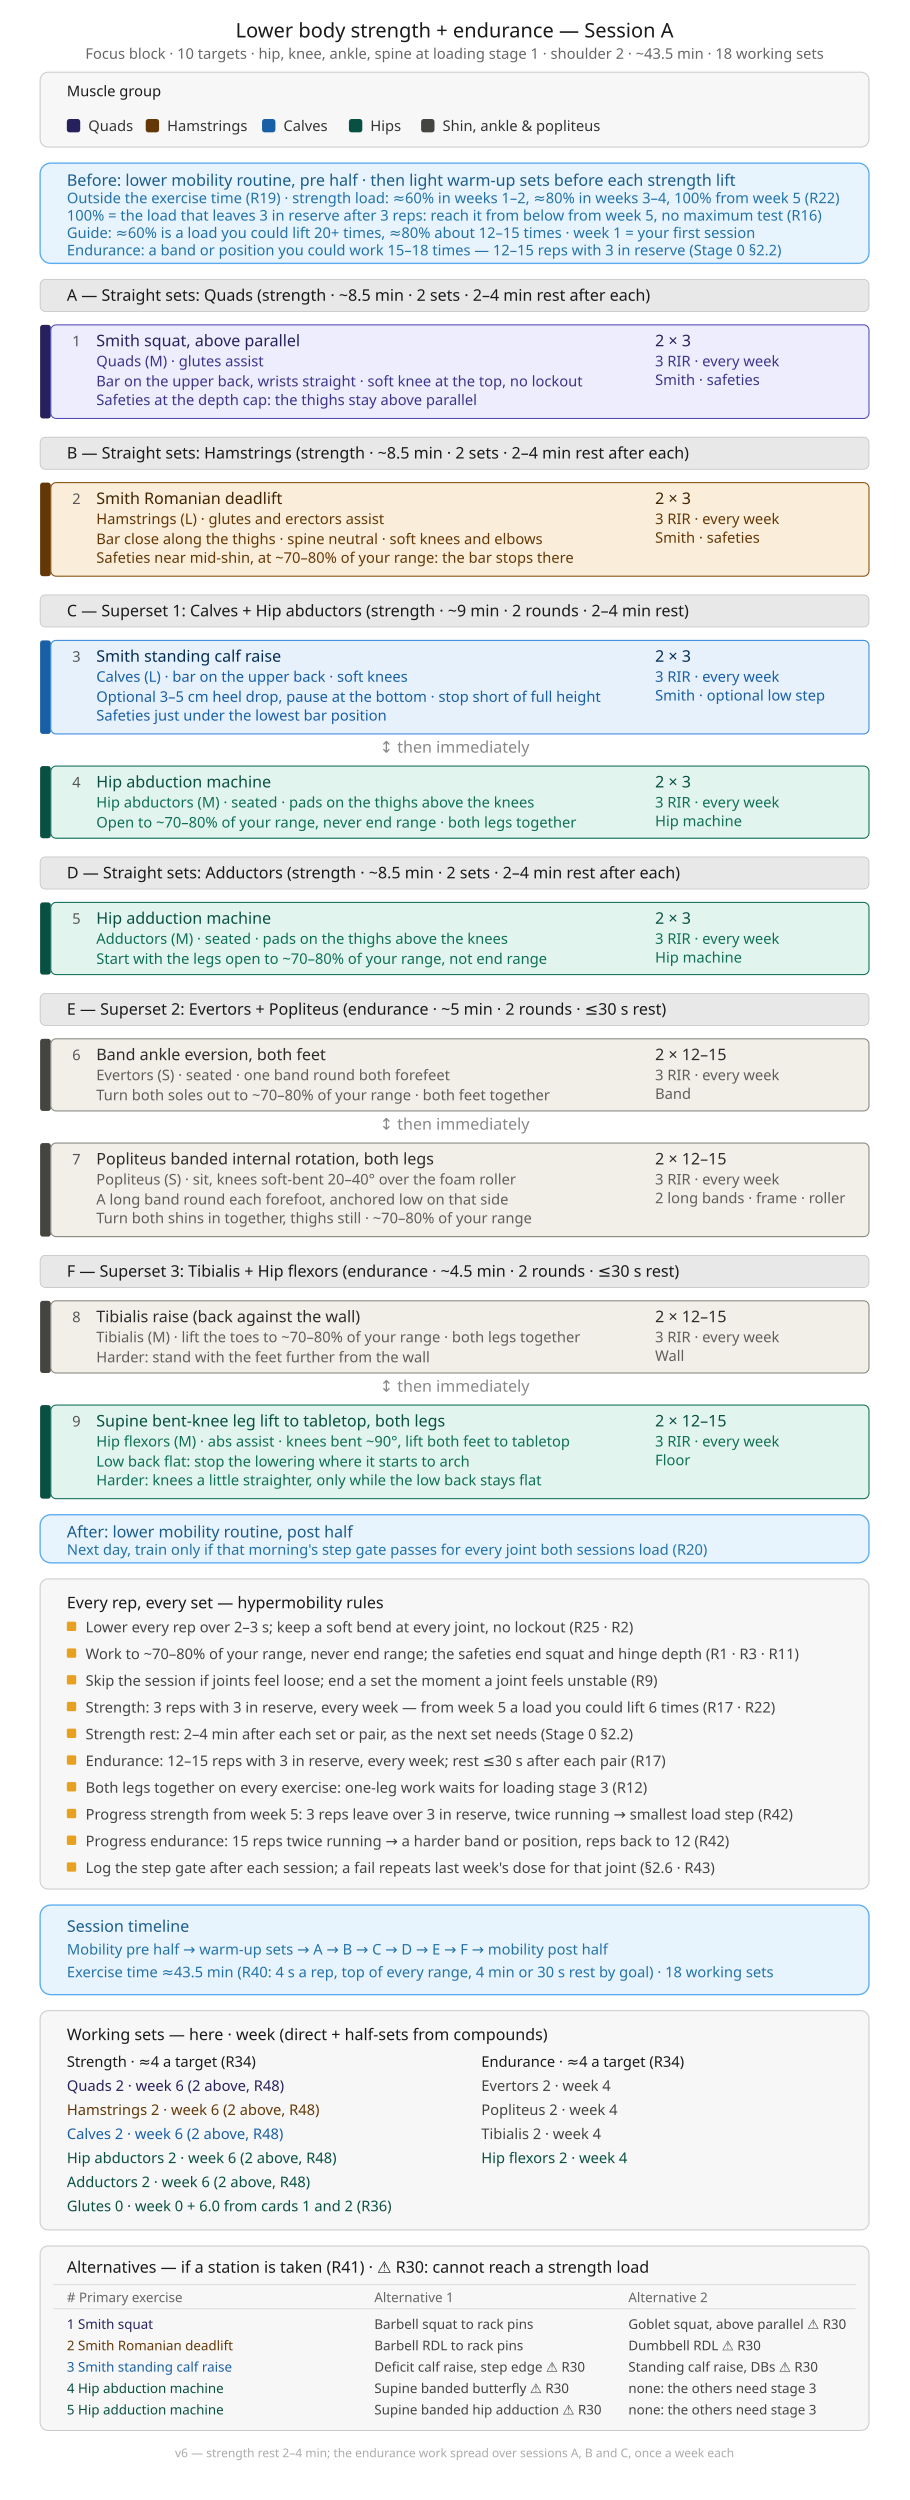
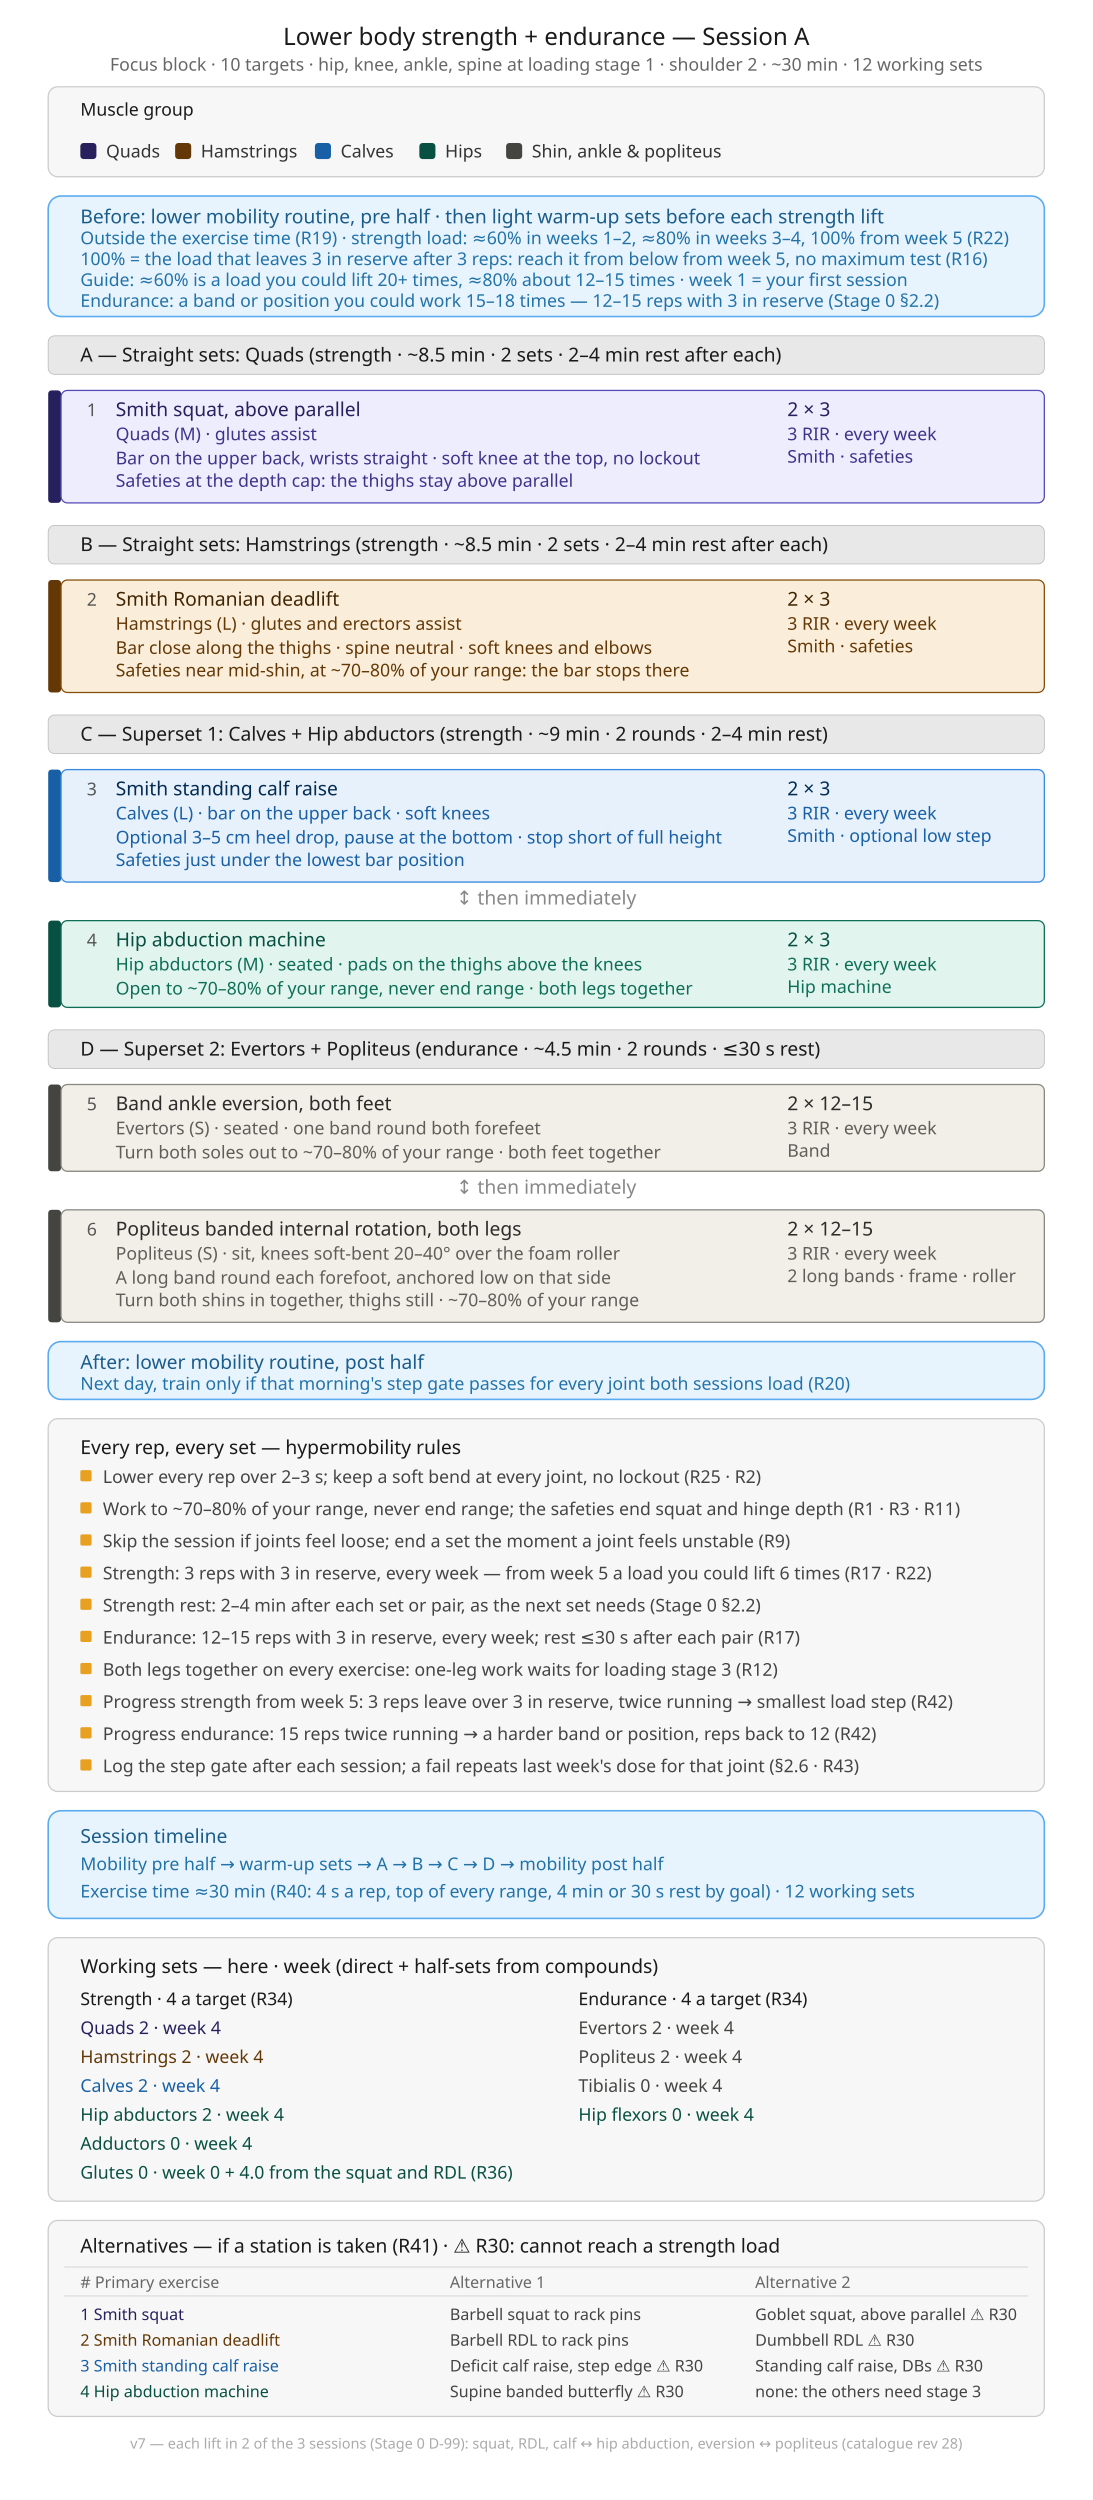
- <svg xmlns="http://www.w3.org/2000/svg" width="100%" viewBox="0 0 680 1870" style="font-family: sans-serif;">
+ <svg xmlns="http://www.w3.org/2000/svg" width="100%" viewBox="0 0 680 1556" style="font-family: sans-serif;">
  <text font-size="15" font-weight="500" fill="#1a1a1a" x="340" y="28" text-anchor="middle">Lower body strength + endurance — Session A</text>
-   <text font-size="11" fill="#666" x="340" y="44" text-anchor="middle">Focus block · 10 targets · hip, knee, ankle, spine at loading stage 1 · shoulder 2 · ~43.5 min · 18 working sets</text>
+   <text font-size="11" fill="#666" x="340" y="44" text-anchor="middle">Focus block · 10 targets · hip, knee, ankle, spine at loading stage 1 · shoulder 2 · ~30 min · 12 working sets</text>
  <rect x="30" y="54" width="620" height="56" rx="6" fill="#f7f7f7" stroke="#ccc" stroke-width="0.8" />
  <text font-size="11" font-weight="500" fill="#1a1a1a" x="50" y="72">Muscle group</text>
  <rect x="50" y="89" width="10" height="10" rx="2" fill="#26215c" />
  <text font-size="11" fill="#333" x="66" y="98">Quads</text>
  <rect x="109" y="89" width="10" height="10" rx="2" fill="#633806" />
  <text font-size="11" fill="#333" x="125" y="98">Hamstrings</text>
  <rect x="196" y="89" width="10" height="10" rx="2" fill="#185fa5" />
  <text font-size="11" fill="#333" x="212" y="98">Calves</text>
  <rect x="261" y="89" width="10" height="10" rx="2" fill="#085041" />
  <text font-size="11" fill="#333" x="277" y="98">Hips</text>
  <rect x="315" y="89" width="10" height="10" rx="2" fill="#444441" />
  <text font-size="11" fill="#333" x="331" y="98">Shin, ankle &amp; popliteus</text>
  <rect x="30" y="122" width="620" height="75" rx="8" fill="#e8f4fd" stroke="#5aabf0" stroke-width="1" />
  <text font-size="12" font-weight="500" fill="#1a5c8a" x="50" y="139">Before: lower mobility routine, pre half · then light warm-up sets before each strength lift</text>
  <text font-size="11" fill="#2272a8" x="50" y="152">Outside the exercise time (R19) · strength load: ≈60% in weeks 1–2, ≈80% in weeks 3–4, 100% from week 5 (R22)</text>
  <text font-size="11" fill="#2272a8" x="50" y="165">100% = the load that leaves 3 in reserve after 3 reps: reach it from below from week 5, no maximum test (R16)</text>
  <text font-size="11" fill="#2272a8" x="50" y="178">Guide: ≈60% is a load you could lift 20+ times, ≈80% about 12–15 times · week 1 = your first session</text>
  <text font-size="11" fill="#2272a8" x="50" y="191">Endurance: a band or position you could work 15–18 times — 12–15 reps with 3 in reserve (Stage 0 §2.2)</text>
  <rect x="30" y="209" width="620" height="24" rx="4" fill="#e8e8e8" stroke="#bbb" stroke-width="0.5" />
  <text font-size="12" font-weight="500" fill="#1a1a1a" x="50" y="225">A — Straight sets: Quads  (strength · ~8.5 min · 2 sets · 2–4 min rest after each)</text>
  <rect x="30" y="243" width="8" height="70" rx="2" fill="#26215c" />
  <rect x="38" y="243" width="612" height="70" rx="4" fill="#eeedfe" stroke="#534ab7" stroke-width="0.8" />
  <text font-size="11" font-weight="500" fill="#555" x="54" y="259">1</text>
  <text font-size="12" font-weight="500" fill="#26215c" x="72" y="259">Smith squat, above parallel</text>
  <text font-size="11" fill="#3c3489" x="72" y="274">Quads (M) · glutes assist</text>
  <text font-size="11" fill="#3c3489" x="72" y="289">Bar on the upper back, wrists straight · soft knee at the top, no lockout</text>
  <text font-size="11" fill="#3c3489" x="72" y="303">Safeties at the depth cap: the thighs stay above parallel</text>
  <text font-size="12" font-weight="500" fill="#26215c" x="490" y="259">2 × 3</text>
  <text font-size="11" fill="#3c3489" x="490" y="274">3 RIR · every week</text>
  <text font-size="11" fill="#3c3489" x="490" y="288">Smith · safeties</text>
  <rect x="30" y="327" width="620" height="24" rx="4" fill="#e8e8e8" stroke="#bbb" stroke-width="0.5" />
  <text font-size="12" font-weight="500" fill="#1a1a1a" x="50" y="343">B — Straight sets: Hamstrings  (strength · ~8.5 min · 2 sets · 2–4 min rest after each)</text>
  <rect x="30" y="361" width="8" height="70" rx="2" fill="#633806" />
  <rect x="38" y="361" width="612" height="70" rx="4" fill="#faeeda" stroke="#854f0b" stroke-width="0.8" />
  <text font-size="11" font-weight="500" fill="#555" x="54" y="377">2</text>
  <text font-size="12" font-weight="500" fill="#412402" x="72" y="377">Smith Romanian deadlift</text>
  <text font-size="11" fill="#633806" x="72" y="392">Hamstrings (L) · glutes and erectors assist</text>
  <text font-size="11" fill="#633806" x="72" y="407">Bar close along the thighs · spine neutral · soft knees and elbows</text>
  <text font-size="11" fill="#633806" x="72" y="421">Safeties near mid-shin, at ~70–80% of your range: the bar stops there</text>
  <text font-size="12" font-weight="500" fill="#412402" x="490" y="377">2 × 3</text>
  <text font-size="11" fill="#633806" x="490" y="392">3 RIR · every week</text>
  <text font-size="11" fill="#633806" x="490" y="406">Smith · safeties</text>
  <rect x="30" y="445" width="620" height="24" rx="4" fill="#e8e8e8" stroke="#bbb" stroke-width="0.5" />
  <text font-size="12" font-weight="500" fill="#1a1a1a" x="50" y="461">C — Superset 1: Calves + Hip abductors  (strength · ~9 min · 2 rounds · 2–4 min rest)</text>
  <rect x="30" y="479" width="8" height="70" rx="2" fill="#185fa5" />
  <rect x="38" y="479" width="612" height="70" rx="4" fill="#e6f1fb" stroke="#378add" stroke-width="0.8" />
  <text font-size="11" font-weight="500" fill="#555" x="54" y="495">3</text>
  <text font-size="12" font-weight="500" fill="#042c53" x="72" y="495">Smith standing calf raise</text>
  <text font-size="11" fill="#185fa5" x="72" y="510">Calves (L) · bar on the upper back · soft knees</text>
  <text font-size="11" fill="#185fa5" x="72" y="525">Optional 3–5 cm heel drop, pause at the bottom · stop short of full height</text>
  <text font-size="11" fill="#185fa5" x="72" y="539">Safeties just under the lowest bar position</text>
  <text font-size="12" font-weight="500" fill="#042c53" x="490" y="495">2 × 3</text>
  <text font-size="11" fill="#185fa5" x="490" y="510">3 RIR · every week</text>
  <text font-size="11" fill="#185fa5" x="490" y="524">Smith · optional low step</text>
  <text font-size="12" fill="#888" x="340" y="563" text-anchor="middle">↕ then immediately</text>
  <rect x="30" y="573" width="8" height="54" rx="2" fill="#085041" />
  <rect x="38" y="573" width="612" height="54" rx="4" fill="#e1f5ee" stroke="#0f6e56" stroke-width="0.8" />
  <text font-size="11" font-weight="500" fill="#555" x="54" y="589">4</text>
  <text font-size="12" font-weight="500" fill="#085041" x="72" y="589">Hip abduction machine</text>
  <text font-size="11" fill="#0f6e56" x="72" y="604">Hip abductors (M) · seated · pads on the thighs above the knees</text>
  <text font-size="11" fill="#0f6e56" x="72" y="619">Open to ~70–80% of your range, never end range · both legs together</text>
  <text font-size="12" font-weight="500" fill="#085041" x="490" y="589">2 × 3</text>
  <text font-size="11" fill="#0f6e56" x="490" y="604">3 RIR · every week</text>
  <text font-size="11" fill="#0f6e56" x="490" y="618">Hip machine</text>
  <rect x="30" y="641" width="620" height="24" rx="4" fill="#e8e8e8" stroke="#bbb" stroke-width="0.5" />
-   <text font-size="12" font-weight="500" fill="#1a1a1a" x="50" y="657">D — Straight sets: Adductors  (strength · ~8.5 min · 2 sets · 2–4 min rest after each)</text>
-   <rect x="30" y="675" width="8" height="54" rx="2" fill="#085041" />
-   <rect x="38" y="675" width="612" height="54" rx="4" fill="#e1f5ee" stroke="#0f6e56" stroke-width="0.8" />
+   <text font-size="12" font-weight="500" fill="#1a1a1a" x="50" y="657">D — Superset 2: Evertors + Popliteus  (endurance · ~4.5 min · 2 rounds · ≤30 s rest)</text>
+   <rect x="30" y="675" width="8" height="54" rx="2" fill="#444441" />
+   <rect x="38" y="675" width="612" height="54" rx="4" fill="#f1efe8" stroke="#888780" stroke-width="0.8" />
  <text font-size="11" font-weight="500" fill="#555" x="54" y="691">5</text>
-   <text font-size="12" font-weight="500" fill="#085041" x="72" y="691">Hip adduction machine</text>
-   <text font-size="11" fill="#0f6e56" x="72" y="706">Adductors (M) · seated · pads on the thighs above the knees</text>
-   <text font-size="11" fill="#0f6e56" x="72" y="721">Start with the legs open to ~70–80% of your range, not end range</text>
-   <text font-size="12" font-weight="500" fill="#085041" x="490" y="691">2 × 3</text>
-   <text font-size="11" fill="#0f6e56" x="490" y="706">3 RIR · every week</text>
-   <text font-size="11" fill="#0f6e56" x="490" y="720">Hip machine</text>
-   <rect x="30" y="743" width="620" height="24" rx="4" fill="#e8e8e8" stroke="#bbb" stroke-width="0.5" />
-   <text font-size="12" font-weight="500" fill="#1a1a1a" x="50" y="759">E — Superset 2: Evertors + Popliteus  (endurance · ~5 min · 2 rounds · ≤30 s rest)</text>
-   <rect x="30" y="777" width="8" height="54" rx="2" fill="#444441" />
-   <rect x="38" y="777" width="612" height="54" rx="4" fill="#f1efe8" stroke="#888780" stroke-width="0.8" />
-   <text font-size="11" font-weight="500" fill="#555" x="54" y="793">6</text>
-   <text font-size="12" font-weight="500" fill="#2c2c2a" x="72" y="793">Band ankle eversion, both feet</text>
-   <text font-size="11" fill="#5f5e5a" x="72" y="808">Evertors (S) · seated · one band round both forefeet</text>
-   <text font-size="11" fill="#5f5e5a" x="72" y="823">Turn both soles out to ~70–80% of your range · both feet together</text>
-   <text font-size="12" font-weight="500" fill="#2c2c2a" x="490" y="793">2 × 12–15</text>
-   <text font-size="11" fill="#5f5e5a" x="490" y="808">3 RIR · every week</text>
-   <text font-size="11" fill="#5f5e5a" x="490" y="822">Band</text>
-   <text font-size="12" fill="#888" x="340" y="845" text-anchor="middle">↕ then immediately</text>
-   <rect x="30" y="855" width="8" height="70" rx="2" fill="#444441" />
-   <rect x="38" y="855" width="612" height="70" rx="4" fill="#f1efe8" stroke="#888780" stroke-width="0.8" />
-   <text font-size="11" font-weight="500" fill="#555" x="54" y="871">7</text>
-   <text font-size="12" font-weight="500" fill="#2c2c2a" x="72" y="871">Popliteus banded internal rotation, both legs</text>
-   <text font-size="11" fill="#5f5e5a" x="72" y="886">Popliteus (S) · sit, knees soft-bent 20–40° over the foam roller</text>
-   <text font-size="11" fill="#5f5e5a" x="72" y="901">A long band round each forefoot, anchored low on that side</text>
-   <text font-size="11" fill="#5f5e5a" x="72" y="915">Turn both shins in together, thighs still · ~70–80% of your range</text>
-   <text font-size="12" font-weight="500" fill="#2c2c2a" x="490" y="871">2 × 12–15</text>
-   <text font-size="11" fill="#5f5e5a" x="490" y="886">3 RIR · every week</text>
-   <text font-size="11" fill="#5f5e5a" x="490" y="900">2 long bands · frame · roller</text>
-   <rect x="30" y="939" width="620" height="24" rx="4" fill="#e8e8e8" stroke="#bbb" stroke-width="0.5" />
-   <text font-size="12" font-weight="500" fill="#1a1a1a" x="50" y="955">F — Superset 3: Tibialis + Hip flexors  (endurance · ~4.5 min · 2 rounds · ≤30 s rest)</text>
-   <rect x="30" y="973" width="8" height="54" rx="2" fill="#444441" />
-   <rect x="38" y="973" width="612" height="54" rx="4" fill="#f1efe8" stroke="#888780" stroke-width="0.8" />
-   <text font-size="11" font-weight="500" fill="#555" x="54" y="989">8</text>
-   <text font-size="12" font-weight="500" fill="#2c2c2a" x="72" y="989">Tibialis raise (back against the wall)</text>
-   <text font-size="11" fill="#5f5e5a" x="72" y="1004">Tibialis (M) · lift the toes to ~70–80% of your range · both legs together</text>
-   <text font-size="11" fill="#5f5e5a" x="72" y="1019">Harder: stand with the feet further from the wall</text>
-   <text font-size="12" font-weight="500" fill="#2c2c2a" x="490" y="989">2 × 12–15</text>
-   <text font-size="11" fill="#5f5e5a" x="490" y="1004">3 RIR · every week</text>
-   <text font-size="11" fill="#5f5e5a" x="490" y="1018">Wall</text>
-   <text font-size="12" fill="#888" x="340" y="1041" text-anchor="middle">↕ then immediately</text>
-   <rect x="30" y="1051" width="8" height="70" rx="2" fill="#085041" />
-   <rect x="38" y="1051" width="612" height="70" rx="4" fill="#e1f5ee" stroke="#0f6e56" stroke-width="0.8" />
-   <text font-size="11" font-weight="500" fill="#555" x="54" y="1067">9</text>
-   <text font-size="12" font-weight="500" fill="#085041" x="72" y="1067">Supine bent-knee leg lift to tabletop, both legs</text>
-   <text font-size="11" fill="#0f6e56" x="72" y="1082">Hip flexors (M) · abs assist · knees bent ~90°, lift both feet to tabletop</text>
-   <text font-size="11" fill="#0f6e56" x="72" y="1097">Low back flat: stop the lowering where it starts to arch</text>
-   <text font-size="11" fill="#0f6e56" x="72" y="1111">Harder: knees a little straighter, only while the low back stays flat</text>
-   <text font-size="12" font-weight="500" fill="#085041" x="490" y="1067">2 × 12–15</text>
-   <text font-size="11" fill="#0f6e56" x="490" y="1082">3 RIR · every week</text>
-   <text font-size="11" fill="#0f6e56" x="490" y="1096">Floor</text>
-   <rect x="30" y="1133" width="620" height="36" rx="8" fill="#e8f4fd" stroke="#5aabf0" stroke-width="1" />
-   <text font-size="12" font-weight="500" fill="#1a5c8a" x="50" y="1150">After: lower mobility routine, post half</text>
-   <text font-size="11" fill="#2272a8" x="50" y="1163">Next day, train only if that morning's step gate passes for every joint both sessions load (R20)</text>
-   <rect x="30" y="1181" width="620" height="232" rx="6" fill="#f7f7f7" stroke="#ccc" stroke-width="0.8" />
-   <text font-size="12" font-weight="500" fill="#1a1a1a" x="50" y="1203">Every rep, every set — hypermobility rules</text>
-   <rect x="50" y="1213" width="7" height="7" rx="1" fill="#e8a020" />
-   <text font-size="11" fill="#444" x="64" y="1221">Lower every rep over 2–3 s; keep a soft bend at every joint, no lockout (R25 · R2)</text>
-   <rect x="50" y="1233" width="7" height="7" rx="1" fill="#e8a020" />
-   <text font-size="11" fill="#444" x="64" y="1241">Work to ~70–80% of your range, never end range; the safeties end squat and hinge depth (R1 · R3 · R11)</text>
-   <rect x="50" y="1253" width="7" height="7" rx="1" fill="#e8a020" />
-   <text font-size="11" fill="#444" x="64" y="1261">Skip the session if joints feel loose; end a set the moment a joint feels unstable (R9)</text>
-   <rect x="50" y="1273" width="7" height="7" rx="1" fill="#e8a020" />
-   <text font-size="11" fill="#444" x="64" y="1281">Strength: 3 reps with 3 in reserve, every week — from week 5 a load you could lift 6 times (R17 · R22)</text>
-   <rect x="50" y="1293" width="7" height="7" rx="1" fill="#e8a020" />
-   <text font-size="11" fill="#444" x="64" y="1301">Strength rest: 2–4 min after each set or pair, as the next set needs (Stage 0 §2.2)</text>
-   <rect x="50" y="1313" width="7" height="7" rx="1" fill="#e8a020" />
-   <text font-size="11" fill="#444" x="64" y="1321">Endurance: 12–15 reps with 3 in reserve, every week; rest ≤30 s after each pair (R17)</text>
-   <rect x="50" y="1333" width="7" height="7" rx="1" fill="#e8a020" />
-   <text font-size="11" fill="#444" x="64" y="1341">Both legs together on every exercise: one-leg work waits for loading stage 3 (R12)</text>
-   <rect x="50" y="1353" width="7" height="7" rx="1" fill="#e8a020" />
-   <text font-size="11" fill="#444" x="64" y="1361">Progress strength from week 5: 3 reps leave over 3 in reserve, twice running → smallest load step (R42)</text>
-   <rect x="50" y="1373" width="7" height="7" rx="1" fill="#e8a020" />
-   <text font-size="11" fill="#444" x="64" y="1381">Progress endurance: 15 reps twice running → a harder band or position, reps back to 12 (R42)</text>
-   <rect x="50" y="1393" width="7" height="7" rx="1" fill="#e8a020" />
-   <text font-size="11" fill="#444" x="64" y="1401">Log the step gate after each session; a fail repeats last week's dose for that joint (§2.6 · R43)</text>
-   <rect x="30" y="1425" width="620" height="67" rx="8" fill="#e8f4fd" stroke="#5aabf0" stroke-width="1" />
-   <text font-size="12" font-weight="500" fill="#1a5c8a" x="50" y="1445">Session timeline</text>
-   <text font-size="11" fill="#2272a8" x="50" y="1462">Mobility pre half → warm-up sets → A → B → C → D → E → F → mobility post half</text>
-   <text font-size="11" fill="#2272a8" x="50" y="1479">Exercise time ≈43.5 min (R40: 4 s a rep, top of every range, 4 min or 30 s rest by goal) · 18 working sets</text>
-   <rect x="30" y="1504" width="620" height="164" rx="6" fill="#f7f7f7" stroke="#ccc" stroke-width="0.8" />
-   <text font-size="12" font-weight="500" fill="#1a1a1a" x="50" y="1526">Working sets — here · week (direct + half-sets from compounds)</text>
-   <text font-size="11" fill="#1a1a1a" x="50" y="1546">Strength · ≈4 a target (R34)</text>
-   <text font-size="11" fill="#26215c" x="50" y="1564">Quads 2 · week 6 (2 above, R48)</text>
-   <text font-size="11" fill="#633806" x="50" y="1582">Hamstrings 2 · week 6 (2 above, R48)</text>
-   <text font-size="11" fill="#185fa5" x="50" y="1600">Calves 2 · week 6 (2 above, R48)</text>
-   <text font-size="11" fill="#085041" x="50" y="1618">Hip abductors 2 · week 6 (2 above, R48)</text>
-   <text font-size="11" fill="#085041" x="50" y="1636">Adductors 2 · week 6 (2 above, R48)</text>
-   <text font-size="11" fill="#085041" x="50" y="1654">Glutes 0 · week 0 + 6.0 from cards 1 and 2 (R36)</text>
-   <text font-size="11" fill="#1a1a1a" x="360" y="1546">Endurance · ≈4 a target (R34)</text>
-   <text font-size="11" fill="#444441" x="360" y="1564">Evertors 2 · week 4</text>
-   <text font-size="11" fill="#444441" x="360" y="1582">Popliteus 2 · week 4</text>
-   <text font-size="11" fill="#444441" x="360" y="1600">Tibialis 2 · week 4</text>
-   <text font-size="11" fill="#085041" x="360" y="1618">Hip flexors 2 · week 4</text>
-   <rect x="30" y="1680" width="620" height="138" rx="6" fill="#f7f7f7" stroke="#ccc" stroke-width="0.8" />
-   <text font-size="12" font-weight="500" fill="#1a1a1a" x="50" y="1700">Alternatives — if a station is taken (R41) · ⚠ R30: cannot reach a strength load</text>
-   <line x1="40" y1="1709" x2="640" y2="1709" stroke="#ccc" stroke-width="0.5" />
-   <text font-size="10" font-weight="500" fill="#666" x="50" y="1722">#  Primary exercise</text>
-   <text font-size="10" font-weight="500" fill="#666" x="280" y="1722">Alternative 1</text>
-   <text font-size="10" font-weight="500" fill="#666" x="470" y="1722">Alternative 2</text>
-   <line x1="40" y1="1727" x2="640" y2="1727" stroke="#ccc" stroke-width="0.5" />
-   <text font-size="10" fill="#26215c" x="50" y="1742">1  Smith squat</text>
-   <text font-size="10" fill="#444" x="280" y="1742">Barbell squat to rack pins</text>
-   <text font-size="10" fill="#444" x="470" y="1742">Goblet squat, above parallel ⚠ R30</text>
-   <text font-size="10" fill="#633806" x="50" y="1758">2  Smith Romanian deadlift</text>
-   <text font-size="10" fill="#444" x="280" y="1758">Barbell RDL to rack pins</text>
-   <text font-size="10" fill="#444" x="470" y="1758">Dumbbell RDL ⚠ R30</text>
-   <text font-size="10" fill="#185fa5" x="50" y="1774">3  Smith standing calf raise</text>
-   <text font-size="10" fill="#444" x="280" y="1774">Deficit calf raise, step edge ⚠ R30</text>
-   <text font-size="10" fill="#444" x="470" y="1774">Standing calf raise, DBs ⚠ R30</text>
-   <text font-size="10" fill="#085041" x="50" y="1790">4  Hip abduction machine</text>
-   <text font-size="10" fill="#444" x="280" y="1790">Supine banded butterfly ⚠ R30</text>
-   <text font-size="10" fill="#444" x="470" y="1790">none: the others need stage 3</text>
-   <text font-size="10" fill="#085041" x="50" y="1806">5  Hip adduction machine</text>
-   <text font-size="10" fill="#444" x="280" y="1806">Supine banded hip adduction ⚠ R30</text>
-   <text font-size="10" fill="#444" x="470" y="1806">none: the others need stage 3</text>
-   <text font-size="9" fill="#aaa" x="340" y="1838" text-anchor="middle">v6 — strength rest 2–4 min; the endurance work spread over sessions A, B and C, once a week each</text>
+   <text font-size="12" font-weight="500" fill="#2c2c2a" x="72" y="691">Band ankle eversion, both feet</text>
+   <text font-size="11" fill="#5f5e5a" x="72" y="706">Evertors (S) · seated · one band round both forefeet</text>
+   <text font-size="11" fill="#5f5e5a" x="72" y="721">Turn both soles out to ~70–80% of your range · both feet together</text>
+   <text font-size="12" font-weight="500" fill="#2c2c2a" x="490" y="691">2 × 12–15</text>
+   <text font-size="11" fill="#5f5e5a" x="490" y="706">3 RIR · every week</text>
+   <text font-size="11" fill="#5f5e5a" x="490" y="720">Band</text>
+   <text font-size="12" fill="#888" x="340" y="743" text-anchor="middle">↕ then immediately</text>
+   <rect x="30" y="753" width="8" height="70" rx="2" fill="#444441" />
+   <rect x="38" y="753" width="612" height="70" rx="4" fill="#f1efe8" stroke="#888780" stroke-width="0.8" />
+   <text font-size="11" font-weight="500" fill="#555" x="54" y="769">6</text>
+   <text font-size="12" font-weight="500" fill="#2c2c2a" x="72" y="769">Popliteus banded internal rotation, both legs</text>
+   <text font-size="11" fill="#5f5e5a" x="72" y="784">Popliteus (S) · sit, knees soft-bent 20–40° over the foam roller</text>
+   <text font-size="11" fill="#5f5e5a" x="72" y="799">A long band round each forefoot, anchored low on that side</text>
+   <text font-size="11" fill="#5f5e5a" x="72" y="813">Turn both shins in together, thighs still · ~70–80% of your range</text>
+   <text font-size="12" font-weight="500" fill="#2c2c2a" x="490" y="769">2 × 12–15</text>
+   <text font-size="11" fill="#5f5e5a" x="490" y="784">3 RIR · every week</text>
+   <text font-size="11" fill="#5f5e5a" x="490" y="798">2 long bands · frame · roller</text>
+   <rect x="30" y="835" width="620" height="36" rx="8" fill="#e8f4fd" stroke="#5aabf0" stroke-width="1" />
+   <text font-size="12" font-weight="500" fill="#1a5c8a" x="50" y="852">After: lower mobility routine, post half</text>
+   <text font-size="11" fill="#2272a8" x="50" y="865">Next day, train only if that morning's step gate passes for every joint both sessions load (R20)</text>
+   <rect x="30" y="883" width="620" height="232" rx="6" fill="#f7f7f7" stroke="#ccc" stroke-width="0.8" />
+   <text font-size="12" font-weight="500" fill="#1a1a1a" x="50" y="905">Every rep, every set — hypermobility rules</text>
+   <rect x="50" y="915" width="7" height="7" rx="1" fill="#e8a020" />
+   <text font-size="11" fill="#444" x="64" y="923">Lower every rep over 2–3 s; keep a soft bend at every joint, no lockout (R25 · R2)</text>
+   <rect x="50" y="935" width="7" height="7" rx="1" fill="#e8a020" />
+   <text font-size="11" fill="#444" x="64" y="943">Work to ~70–80% of your range, never end range; the safeties end squat and hinge depth (R1 · R3 · R11)</text>
+   <rect x="50" y="955" width="7" height="7" rx="1" fill="#e8a020" />
+   <text font-size="11" fill="#444" x="64" y="963">Skip the session if joints feel loose; end a set the moment a joint feels unstable (R9)</text>
+   <rect x="50" y="975" width="7" height="7" rx="1" fill="#e8a020" />
+   <text font-size="11" fill="#444" x="64" y="983">Strength: 3 reps with 3 in reserve, every week — from week 5 a load you could lift 6 times (R17 · R22)</text>
+   <rect x="50" y="995" width="7" height="7" rx="1" fill="#e8a020" />
+   <text font-size="11" fill="#444" x="64" y="1003">Strength rest: 2–4 min after each set or pair, as the next set needs (Stage 0 §2.2)</text>
+   <rect x="50" y="1015" width="7" height="7" rx="1" fill="#e8a020" />
+   <text font-size="11" fill="#444" x="64" y="1023">Endurance: 12–15 reps with 3 in reserve, every week; rest ≤30 s after each pair (R17)</text>
+   <rect x="50" y="1035" width="7" height="7" rx="1" fill="#e8a020" />
+   <text font-size="11" fill="#444" x="64" y="1043">Both legs together on every exercise: one-leg work waits for loading stage 3 (R12)</text>
+   <rect x="50" y="1055" width="7" height="7" rx="1" fill="#e8a020" />
+   <text font-size="11" fill="#444" x="64" y="1063">Progress strength from week 5: 3 reps leave over 3 in reserve, twice running → smallest load step (R42)</text>
+   <rect x="50" y="1075" width="7" height="7" rx="1" fill="#e8a020" />
+   <text font-size="11" fill="#444" x="64" y="1083">Progress endurance: 15 reps twice running → a harder band or position, reps back to 12 (R42)</text>
+   <rect x="50" y="1095" width="7" height="7" rx="1" fill="#e8a020" />
+   <text font-size="11" fill="#444" x="64" y="1103">Log the step gate after each session; a fail repeats last week's dose for that joint (§2.6 · R43)</text>
+   <rect x="30" y="1127" width="620" height="67" rx="8" fill="#e8f4fd" stroke="#5aabf0" stroke-width="1" />
+   <text font-size="12" font-weight="500" fill="#1a5c8a" x="50" y="1147">Session timeline</text>
+   <text font-size="11" fill="#2272a8" x="50" y="1164">Mobility pre half → warm-up sets → A → B → C → D → mobility post half</text>
+   <text font-size="11" fill="#2272a8" x="50" y="1181">Exercise time ≈30 min (R40: 4 s a rep, top of every range, 4 min or 30 s rest by goal) · 12 working sets</text>
+   <rect x="30" y="1206" width="620" height="164" rx="6" fill="#f7f7f7" stroke="#ccc" stroke-width="0.8" />
+   <text font-size="12" font-weight="500" fill="#1a1a1a" x="50" y="1228">Working sets — here · week (direct + half-sets from compounds)</text>
+   <text font-size="11" fill="#1a1a1a" x="50" y="1248">Strength · 4 a target (R34)</text>
+   <text font-size="11" fill="#26215c" x="50" y="1266">Quads 2 · week 4</text>
+   <text font-size="11" fill="#633806" x="50" y="1284">Hamstrings 2 · week 4</text>
+   <text font-size="11" fill="#185fa5" x="50" y="1302">Calves 2 · week 4</text>
+   <text font-size="11" fill="#085041" x="50" y="1320">Hip abductors 2 · week 4</text>
+   <text font-size="11" fill="#085041" x="50" y="1338">Adductors 0 · week 4</text>
+   <text font-size="11" fill="#085041" x="50" y="1356">Glutes 0 · week 0 + 4.0 from the squat and RDL (R36)</text>
+   <text font-size="11" fill="#1a1a1a" x="360" y="1248">Endurance · 4 a target (R34)</text>
+   <text font-size="11" fill="#444441" x="360" y="1266">Evertors 2 · week 4</text>
+   <text font-size="11" fill="#444441" x="360" y="1284">Popliteus 2 · week 4</text>
+   <text font-size="11" fill="#444441" x="360" y="1302">Tibialis 0 · week 4</text>
+   <text font-size="11" fill="#085041" x="360" y="1320">Hip flexors 0 · week 4</text>
+   <rect x="30" y="1382" width="620" height="122" rx="6" fill="#f7f7f7" stroke="#ccc" stroke-width="0.8" />
+   <text font-size="12" font-weight="500" fill="#1a1a1a" x="50" y="1402">Alternatives — if a station is taken (R41) · ⚠ R30: cannot reach a strength load</text>
+   <line x1="40" y1="1411" x2="640" y2="1411" stroke="#ccc" stroke-width="0.5" />
+   <text font-size="10" font-weight="500" fill="#666" x="50" y="1424">#  Primary exercise</text>
+   <text font-size="10" font-weight="500" fill="#666" x="280" y="1424">Alternative 1</text>
+   <text font-size="10" font-weight="500" fill="#666" x="470" y="1424">Alternative 2</text>
+   <line x1="40" y1="1429" x2="640" y2="1429" stroke="#ccc" stroke-width="0.5" />
+   <text font-size="10" fill="#26215c" x="50" y="1444">1  Smith squat</text>
+   <text font-size="10" fill="#444" x="280" y="1444">Barbell squat to rack pins</text>
+   <text font-size="10" fill="#444" x="470" y="1444">Goblet squat, above parallel ⚠ R30</text>
+   <text font-size="10" fill="#633806" x="50" y="1460">2  Smith Romanian deadlift</text>
+   <text font-size="10" fill="#444" x="280" y="1460">Barbell RDL to rack pins</text>
+   <text font-size="10" fill="#444" x="470" y="1460">Dumbbell RDL ⚠ R30</text>
+   <text font-size="10" fill="#185fa5" x="50" y="1476">3  Smith standing calf raise</text>
+   <text font-size="10" fill="#444" x="280" y="1476">Deficit calf raise, step edge ⚠ R30</text>
+   <text font-size="10" fill="#444" x="470" y="1476">Standing calf raise, DBs ⚠ R30</text>
+   <text font-size="10" fill="#085041" x="50" y="1492">4  Hip abduction machine</text>
+   <text font-size="10" fill="#444" x="280" y="1492">Supine banded butterfly ⚠ R30</text>
+   <text font-size="10" fill="#444" x="470" y="1492">none: the others need stage 3</text>
+   <text font-size="9" fill="#aaa" x="340" y="1524" text-anchor="middle">v7 — each lift in 2 of the 3 sessions (Stage 0 D-99): squat, RDL, calf ↔ hip abduction, eversion ↔ popliteus (catalogue rev 28)</text>
</svg>
